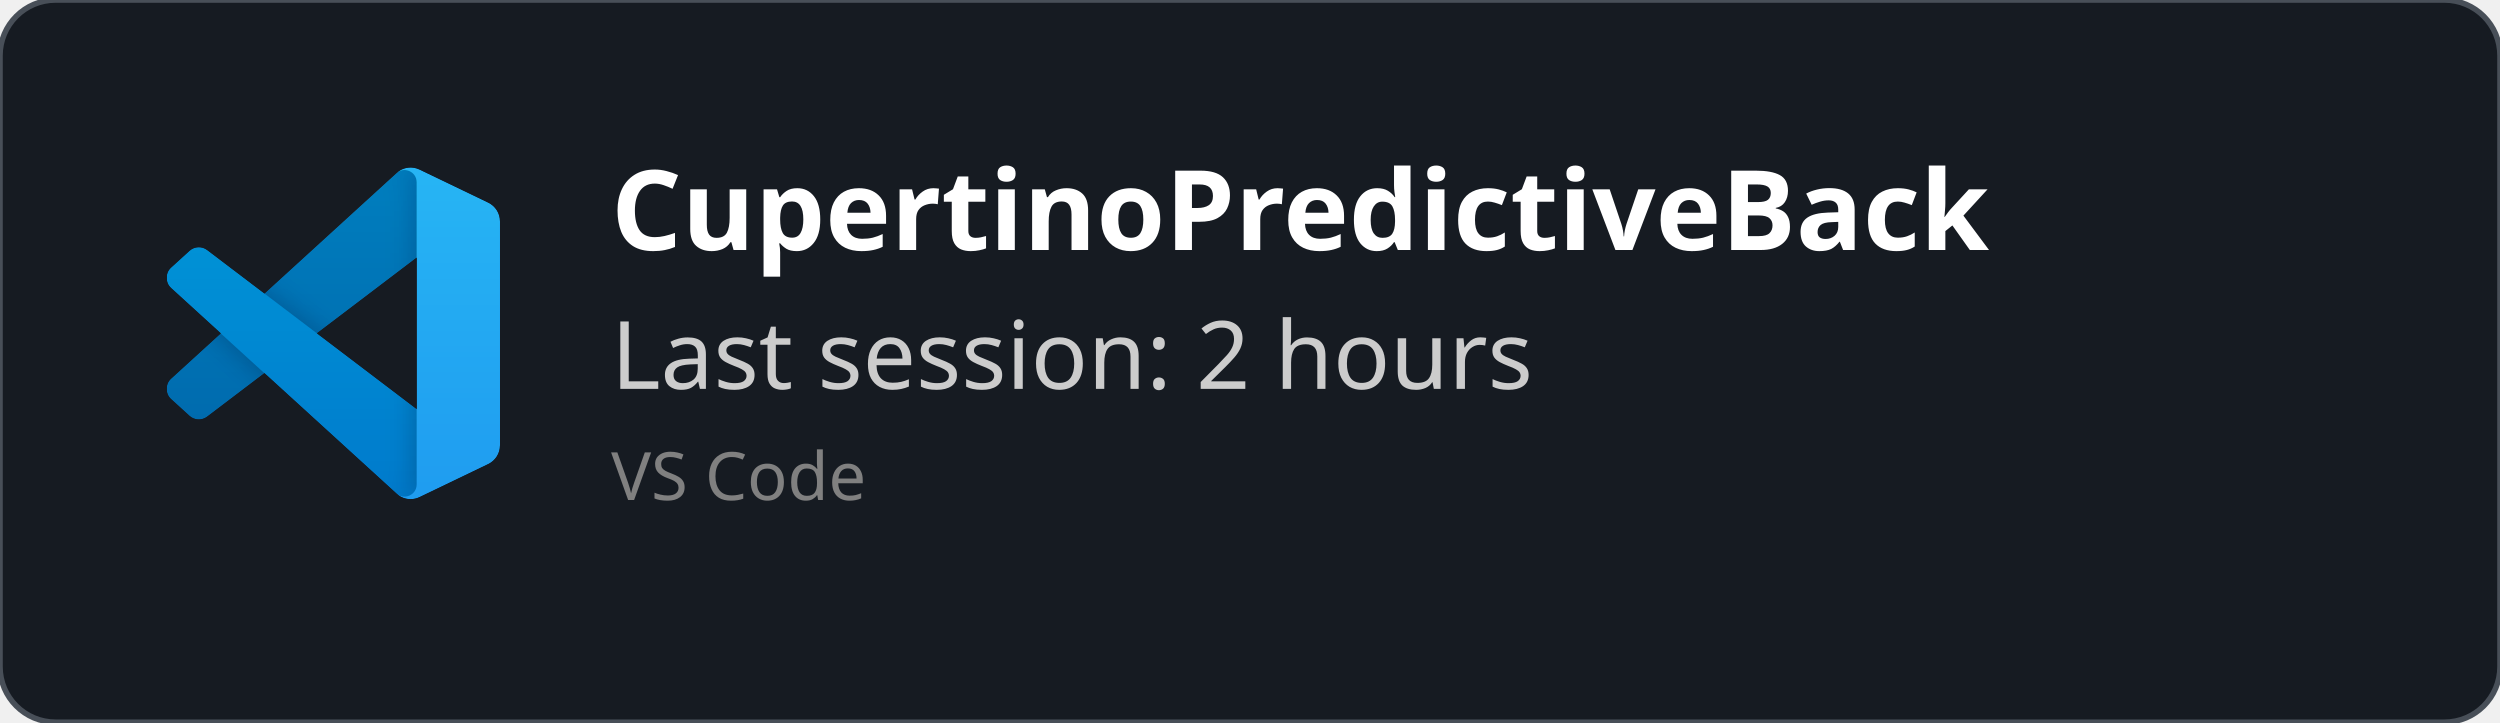
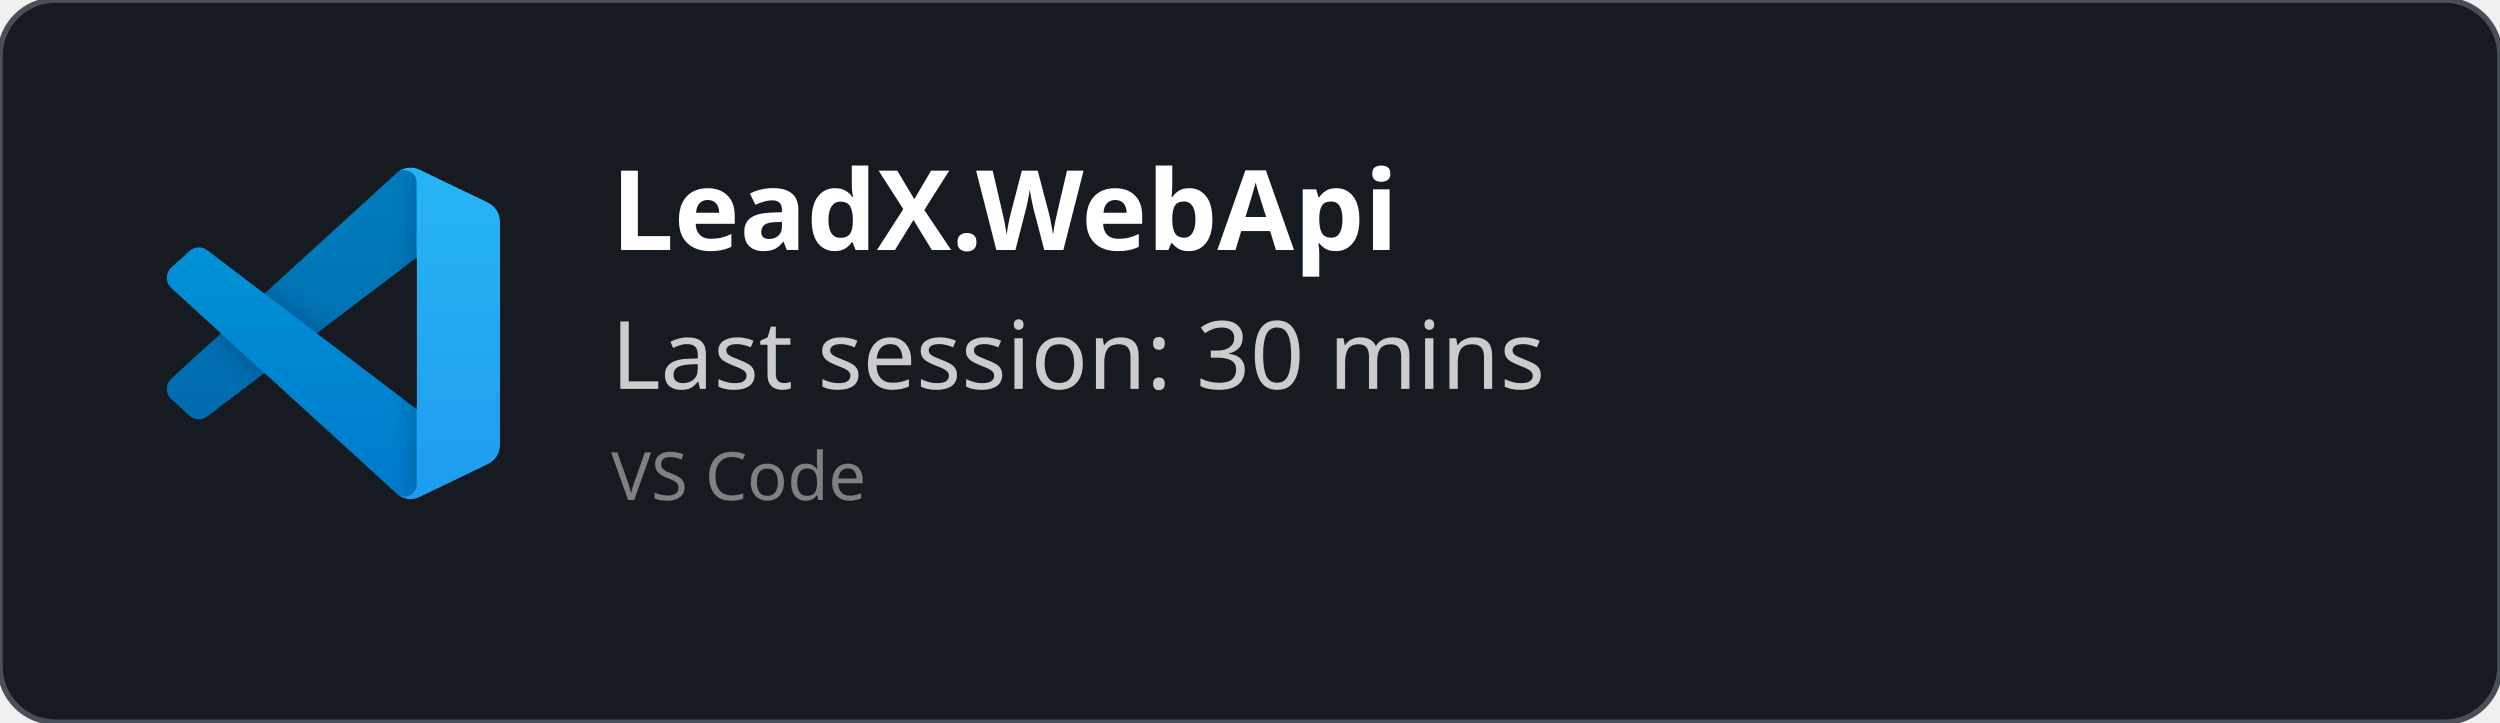
<svg xmlns="http://www.w3.org/2000/svg" width="450" height="130" viewBox="0 0 450 130" fill="none" role="img">
  <style>
    *{
        font-family: 'Segoe UI', Ubuntu, monospace
    }
    </style>
  <defs>
    <clipPath id="horizontalClip" x="20" y="20" width="500" height="200">
      <rect x="90" y="20" width="300" height="50" />
    </clipPath>
  </defs>
  <rect width="450" height="130" fill="rgba(22,27,34)" stroke="#484f58" stroke-width="1" fill-opacity="1" stroke-opacity="1" x="0" y="0" rx="10px" ry="10px">
    </rect>
  <svg width="60" height="60" x="30" y="30" viewBox="0 0 100 100" fill="none" id="vscode">
    <mask id="mask0" mask-type="alpha" maskUnits="userSpaceOnUse" x="0" y="0" width="100" height="100">
      <path fill-rule="evenodd" clip-rule="evenodd" d="M70.912 99.317C72.487 99.931 74.283 99.891 75.873 99.126L96.461 89.22C98.624 88.179 100 85.989 100 83.587V16.413C100 14.011 98.624 11.822 96.461 10.781L75.873 0.874C73.786 -0.13 71.345 0.116 69.513 1.447C69.252 1.637 69.003 1.849 68.769 2.083L29.355 38.041L12.187 25.01C10.589 23.797 8.354 23.896 6.869 25.246L1.363 30.255C-0.453 31.906 -0.455 34.763 1.359 36.417L16.247 50L1.359 63.583C-0.455 65.237 -0.453 68.094 1.363 69.745L6.869 74.754C8.354 76.104 10.589 76.204 12.187 74.99L29.355 61.959L68.769 97.917C69.392 98.541 70.125 99.01 70.912 99.317ZM75.015 27.299L45.109 50L75.015 72.701V27.299Z" fill="white" />
    </mask>
    <g mask="url(#mask0)">
      <path d="M96.461 10.796L75.857 0.876C73.472 -0.273 70.622 0.212 68.75 2.083L1.299 63.583C-0.516 65.237 -0.514 68.094 1.303 69.745L6.813 74.754C8.298 76.104 10.535 76.204 12.134 74.99L93.361 13.37C96.086 11.303 100 13.246 100 16.667V16.427C100 14.027 98.625 11.838 96.461 10.796Z" fill="#0065A9" />
      <g filter="url(#filter0_d)">
        <path d="M96.461 89.204L75.857 99.124C73.472 100.273 70.622 99.788 68.75 97.917L1.299 36.417C-0.516 34.763 -0.514 31.906 1.303 30.255L6.813 25.246C8.298 23.896 10.535 23.796 12.134 25.009L93.361 86.63C96.086 88.697 100 86.754 100 83.333V83.573C100 85.974 98.625 88.162 96.461 89.204Z" fill="#007ACC" />
      </g>
      <g filter="url(#filter1_d)">
        <path d="M75.858 99.126C73.472 100.274 70.622 99.788 68.75 97.917C71.056 100.223 75 98.59 75 95.328V4.672C75 1.41 71.056 -0.223 68.75 2.083C70.622 0.211 73.472 -0.274 75.858 0.874L96.459 10.781C98.623 11.822 100 14.011 100 16.413V83.587C100 85.989 98.623 88.179 96.459 89.22L75.858 99.126Z" fill="#1F9CF0" />
      </g>
      <g style="mix-blend-mode:overlay" opacity="0.25">
        <path fill-rule="evenodd" clip-rule="evenodd" d="M70.851 99.317C72.426 99.931 74.222 99.891 75.812 99.126L96.4 89.22C98.563 88.179 99.939 85.989 99.939 83.587V16.413C99.939 14.011 98.564 11.822 96.4 10.781L75.812 0.874C73.725 -0.13 71.284 0.116 69.453 1.447C69.191 1.637 68.942 1.849 68.708 2.083L29.294 38.041L12.126 25.01C10.528 23.796 8.293 23.896 6.809 25.246L1.302 30.255C-0.513 31.906 -0.515 34.763 1.298 36.417L16.186 50L1.298 63.583C-0.515 65.237 -0.513 68.094 1.302 69.745L6.809 74.754C8.293 76.104 10.528 76.204 12.126 74.99L29.294 61.959L68.708 97.917C69.332 98.54 70.064 99.01 70.851 99.317ZM74.954 27.299L45.048 50L74.954 72.701V27.299Z" fill="url(#paint0_linear)" />
      </g>
    </g>
    <defs>
      <filter id="filter0_d" x="-8.394" y="15.829" width="116.727" height="92.246" filterUnits="userSpaceOnUse" color-interpolation-filters="sRGB">
        <feFlood flood-opacity="0" result="BackgroundImageFix" />
        <feColorMatrix in="SourceAlpha" type="matrix" values="0 0 0 0 0 0 0 0 0 0 0 0 0 0 0 0 0 0 127 0" />
        <feOffset />
        <feGaussianBlur stdDeviation="4.167" />
        <feColorMatrix type="matrix" values="0 0 0 0 0 0 0 0 0 0 0 0 0 0 0 0 0 0 0.25 0" />
        <feBlend mode="overlay" in2="BackgroundImageFix" result="effect1_dropShadow" />
        <feBlend mode="normal" in="SourceGraphic" in2="effect1_dropShadow" result="shape" />
      </filter>
      <filter id="filter1_d" x="60.417" y="-8.076" width="47.917" height="116.151" filterUnits="userSpaceOnUse" color-interpolation-filters="sRGB">
        <feFlood flood-opacity="0" result="BackgroundImageFix" />
        <feColorMatrix in="SourceAlpha" type="matrix" values="0 0 0 0 0 0 0 0 0 0 0 0 0 0 0 0 0 0 127 0" />
        <feOffset />
        <feGaussianBlur stdDeviation="4.167" />
        <feColorMatrix type="matrix" values="0 0 0 0 0 0 0 0 0 0 0 0 0 0 0 0 0 0 0.25 0" />
        <feBlend mode="overlay" in2="BackgroundImageFix" result="effect1_dropShadow" />
        <feBlend mode="normal" in="SourceGraphic" in2="effect1_dropShadow" result="shape" />
      </filter>
      <linearGradient id="paint0_linear" x1="49.939" y1="0.258" x2="49.939" y2="99.742" gradientUnits="userSpaceOnUse">
        <stop stop-color="white" />
        <stop offset="1" stop-color="white" stop-opacity="0" />
      </linearGradient>
    </defs>
  </svg>
  <text x="110" y="45" font-size="20" clip-path="url(#horizontalClip)" font-weight="bold" font-family="Ubuntu" fill="white">
-     CupertinoPredictiveBack
+     LeadX.WebApi
    </text>
  <text x="110" y="70" font-size="17px" font-family="Ubuntu" fill="#ccc">
-     Last session: 2 hours
+     Last session: 30 mins
    </text>
  <text x="110" y="90" font-size="12px" font-family="Ubuntu" fill="grey">
    VS Code
    </text>
</svg>
